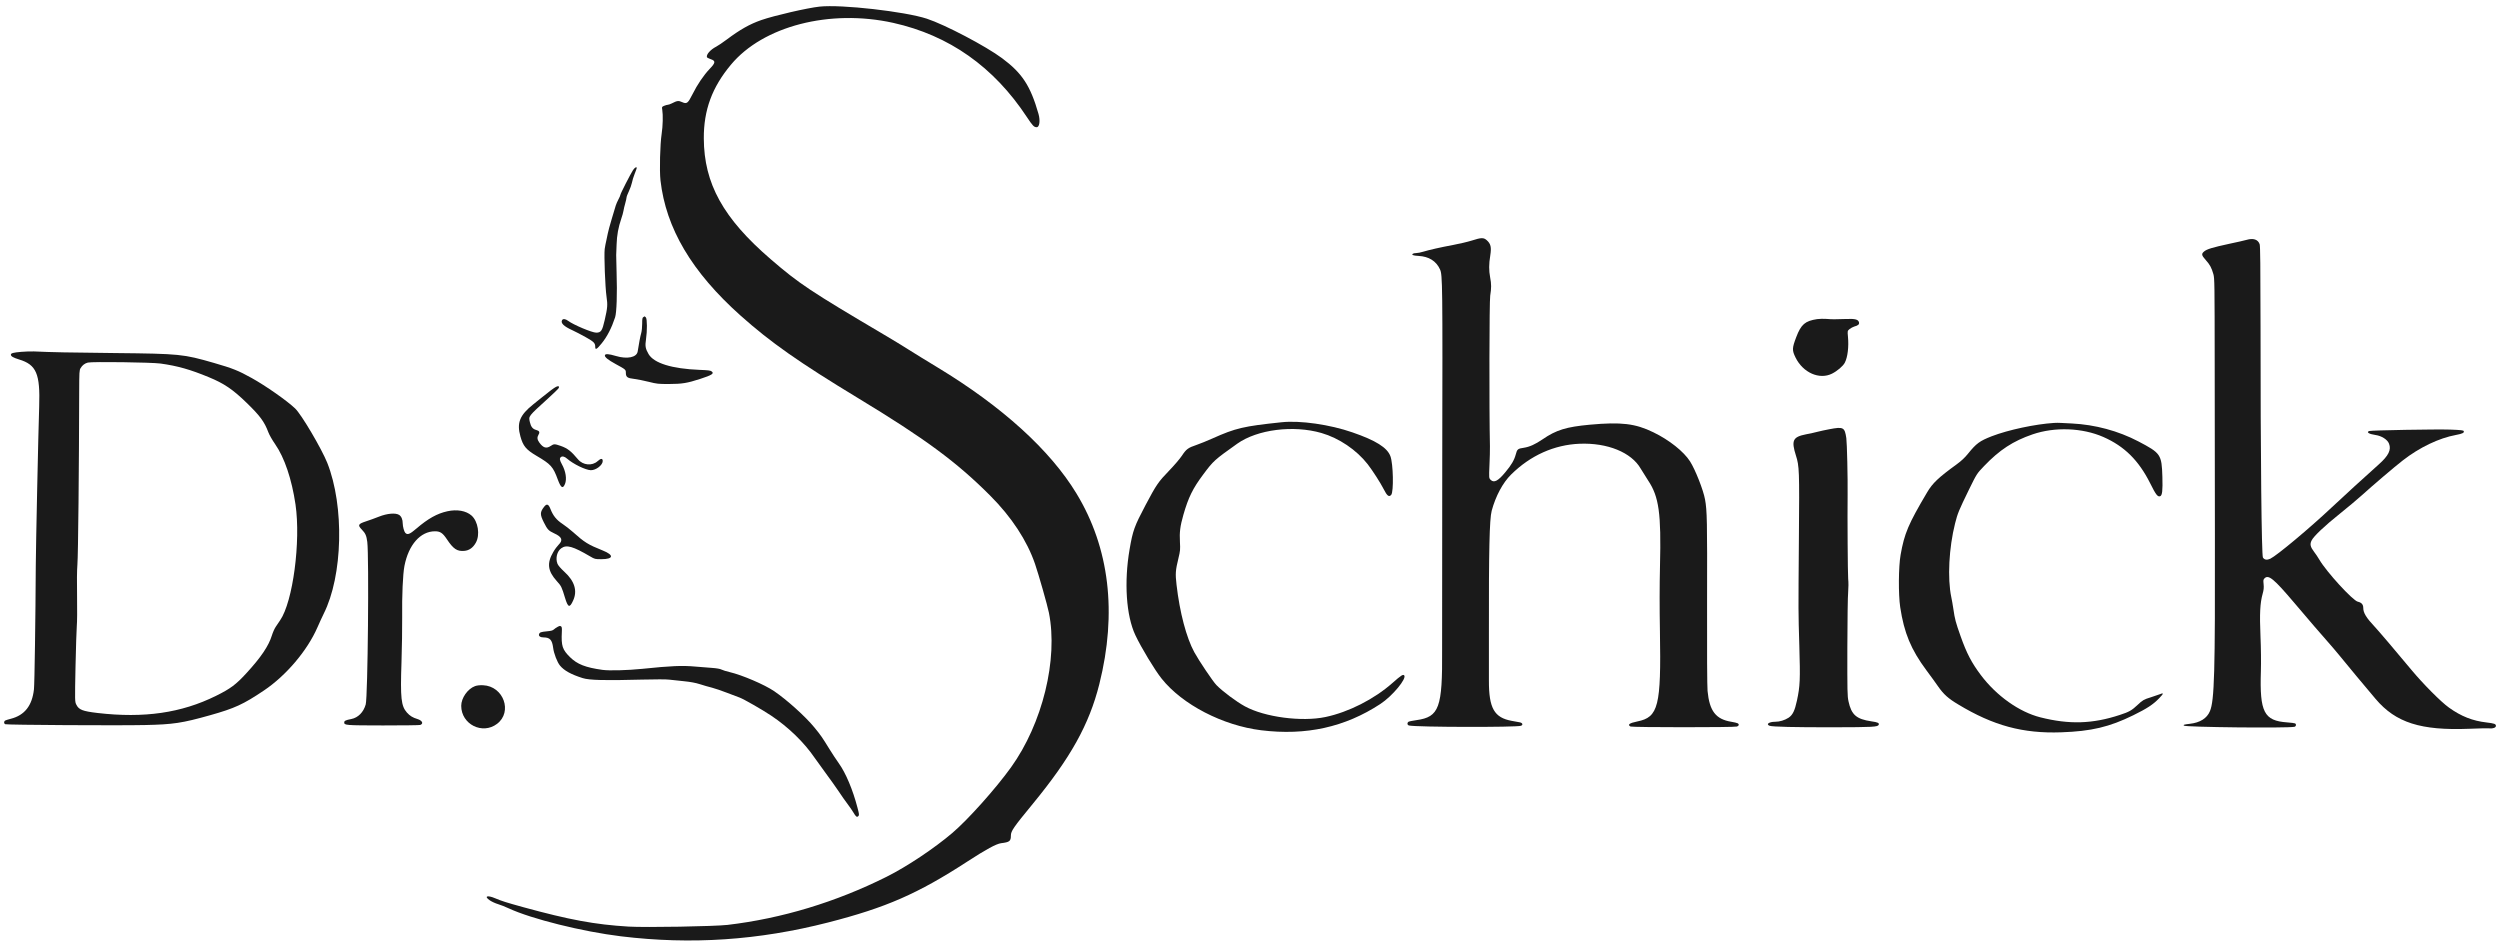
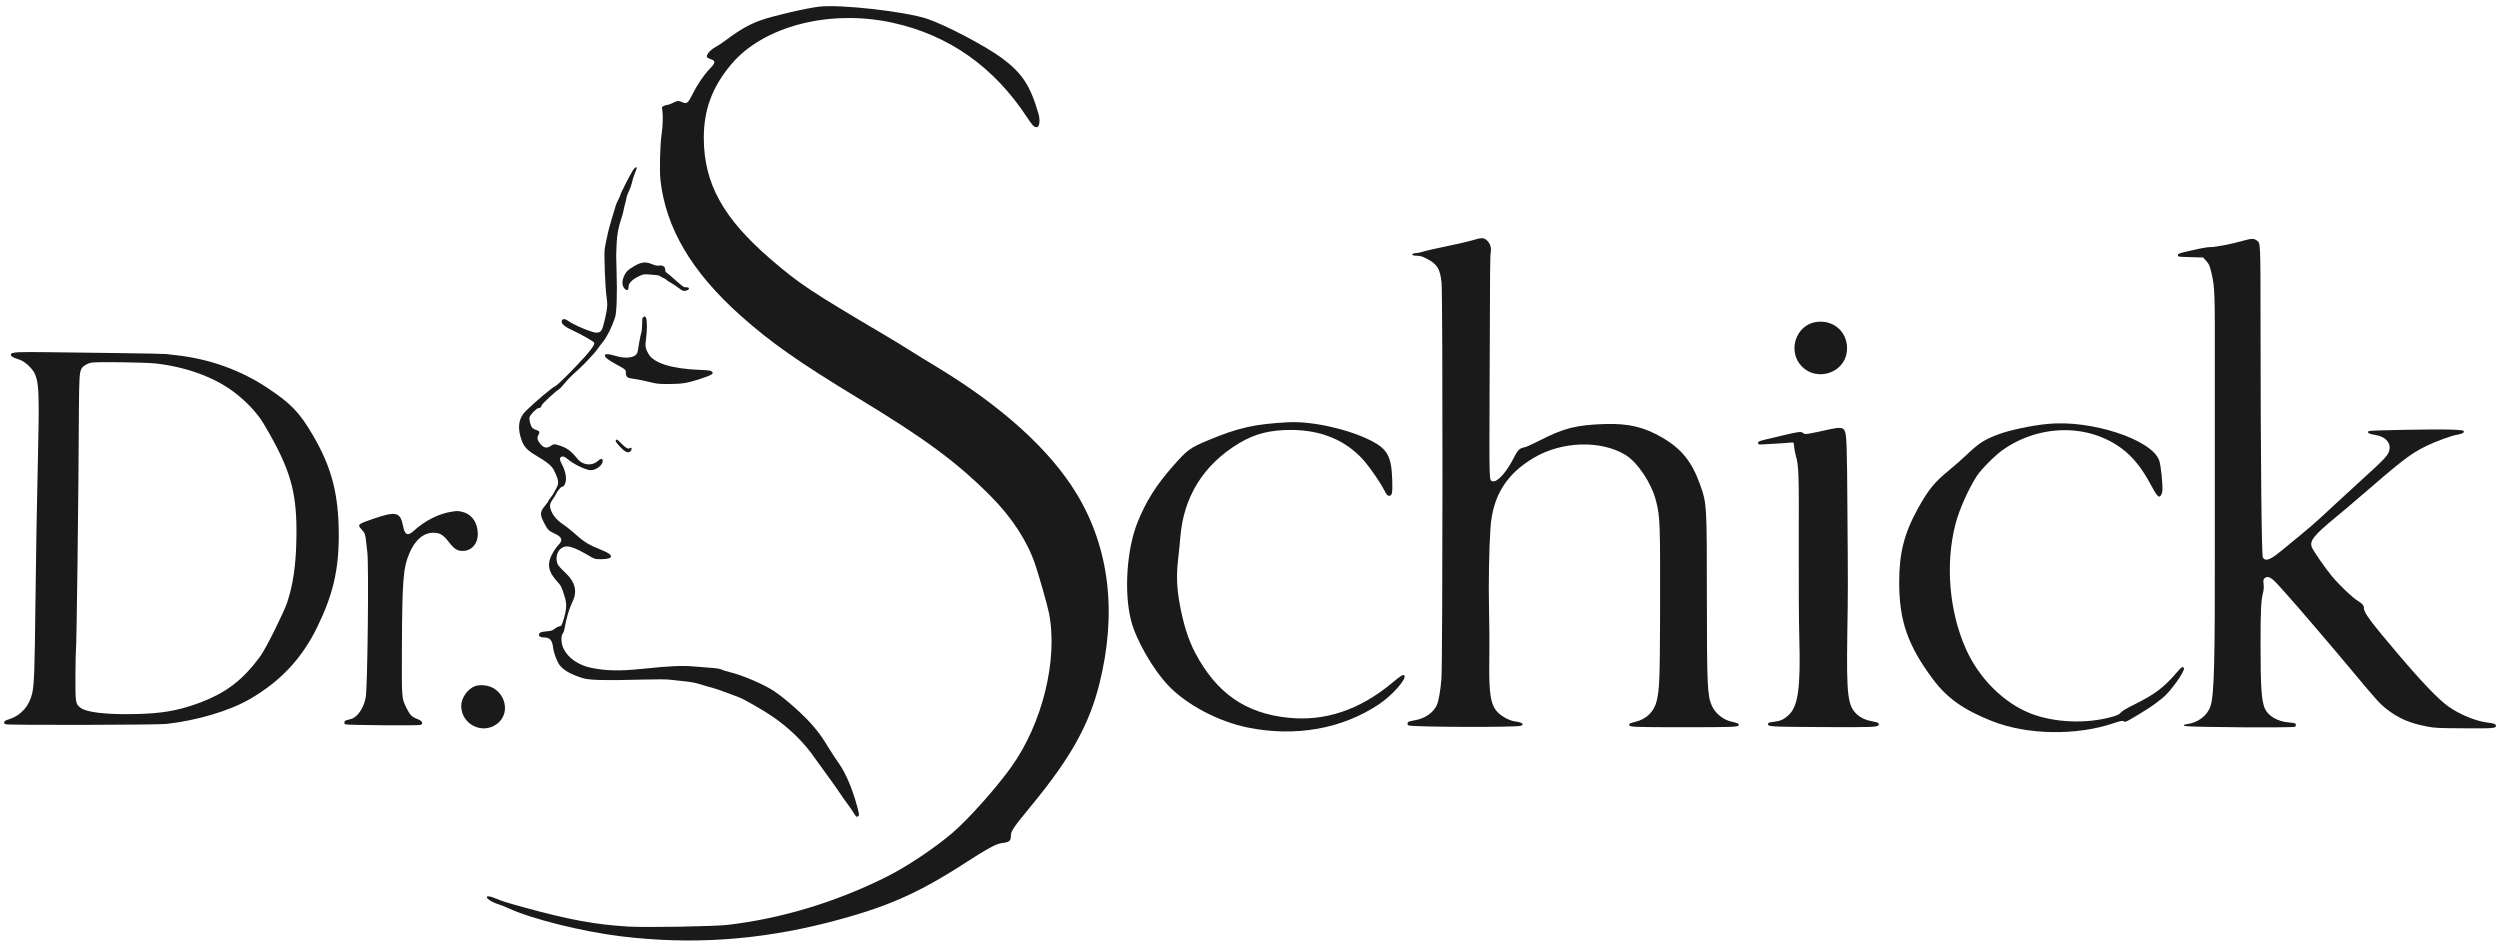
<svg xmlns="http://www.w3.org/2000/svg" viewBox="76 46 3675 1389" width="3675" height="1389" role="img" aria-label="Dr. Schick">
  <g transform="translate(0,1520) scale(0.1,-0.1)" fill="#1a1a1a" stroke="none">
    <path d="M12810 14643 c-180 -19 -669 -132 -859 -198 -169 -59 -313 -140 -509 -287 -59 -44 -128 -91 -154 -104 -84 -43 -149 -116 -136 -155 2 -6 26 -18 53 -28 78 -25 75 -53 -13 -144 -86 -90 -181 -229 -252 -372 -68 -135 -84 -147 -153 -116 -53 24 -72 22 -152 -19 -22 -11 -47 -20 -57 -20 -10 0 -35 -7 -54 -15 -35 -15 -36 -16 -29 -57 13 -78 9 -241 -9 -358 -23 -151 -33 -539 -17 -681 80 -705 460 -1347 1176 -1987 441 -394 862 -689 1728 -1214 986 -597 1450 -940 1942 -1433 314 -314 542 -661 660 -1005 54 -158 182 -607 204 -717 137 -685 -94 -1629 -557 -2273 -226 -314 -629 -765 -862 -964 -264 -225 -669 -496 -968 -645 -744 -372 -1540 -613 -2337 -707 -188 -22 -1210 -40 -1455 -25 -495 30 -868 99 -1550 286 -253 70 -310 88 -410 130 -119 51 -170 30 -77 -32 27 -18 79 -42 116 -53 38 -11 110 -40 162 -64 332 -154 1080 -341 1649 -410 1031 -125 2018 -59 3045 204 849 218 1315 421 2043 894 280 182 426 261 498 271 125 15 144 30 144 112 0 66 37 120 320 464 559 680 831 1169 980 1762 263 1049 149 2003 -335 2801 -387 639 -1092 1279 -2040 1853 -154 93 -349 213 -434 267 -85 54 -242 150 -350 213 -1094 646 -1252 751 -1671 1112 -699 602 -981 1112 -984 1776 -2 417 121 751 398 1083 473 569 1455 822 2386 616 821 -183 1479 -646 1966 -1386 84 -127 104 -148 143 -148 42 0 55 97 27 195 -118 413 -239 599 -535 819 -239 178 -841 494 -1106 581 -323 106 -1258 212 -1575 178z" />
-     <path d="M10065 12239 c-37 -57 -185 -346 -185 -363 0 -7 -13 -38 -29 -67 -16 -30 -33 -70 -39 -89 -5 -19 -32 -109 -60 -200 -27 -91 -53 -185 -57 -210 -4 -25 -14 -72 -22 -105 -8 -33 -19 -89 -24 -125 -11 -90 7 -565 27 -702 18 -122 15 -160 -27 -343 -36 -159 -54 -185 -125 -185 -61 0 -335 115 -413 174 -40 30 -76 33 -89 9 -23 -43 27 -91 153 -148 44 -20 132 -66 196 -102 121 -68 139 -87 139 -143 0 -49 23 -36 95 53 80 98 146 227 197 382 23 71 32 347 22 655 -4 129 -6 246 -6 260 1 14 4 84 6 155 4 137 25 252 69 381 14 39 28 91 32 115 4 24 15 74 26 110 10 36 19 75 19 85 0 11 15 52 34 91 19 40 39 96 45 126 5 29 23 88 40 130 17 43 31 82 31 87 0 24 -30 7 -55 -31z" />
-     <path d="M22396 11204 c-60 -19 -184 -48 -275 -65 -188 -35 -346 -71 -440 -99 -35 -11 -80 -20 -100 -20 -20 0 -42 -4 -50 -9 -27 -17 0 -29 81 -33 152 -8 260 -75 316 -198 37 -81 39 -196 33 -2860 -2 -1279 -3 -2507 -2 -2730 6 -856 -42 -989 -377 -1036 -58 -8 -111 -19 -119 -25 -21 -18 -16 -48 10 -54 114 -25 1580 -28 1645 -4 35 13 24 43 -18 51 -19 3 -71 13 -116 21 -259 47 -338 186 -337 592 0 88 0 396 0 685 -2 1227 8 1688 41 1812 58 215 163 412 286 533 283 280 633 437 1007 452 409 16 761 -127 898 -367 24 -41 73 -119 109 -174 159 -238 193 -483 174 -1252 -7 -297 -7 -623 -1 -964 19 -1099 -22 -1263 -331 -1325 -118 -24 -151 -48 -101 -75 26 -13 1529 -14 1565 0 30 11 34 35 9 48 -10 6 -52 15 -93 22 -228 37 -321 158 -349 454 -6 60 -9 586 -7 1306 3 1191 0 1346 -30 1508 -25 139 -143 438 -220 559 -92 145 -307 316 -539 428 -266 130 -473 154 -934 112 -347 -32 -496 -78 -695 -215 -109 -74 -191 -111 -275 -124 -90 -13 -99 -20 -120 -101 -22 -81 -64 -153 -152 -258 -106 -129 -167 -161 -215 -114 -27 27 -27 27 -19 214 5 102 8 229 7 281 -12 564 -9 2135 4 2213 18 111 18 172 -1 270 -19 102 -19 195 2 322 19 122 8 171 -53 225 -45 39 -79 39 -218 -6z" />
-     <path d="M33785 11214 c-27 -8 -144 -35 -260 -59 -243 -53 -324 -77 -365 -112 -42 -35 -38 -56 24 -125 60 -66 86 -113 113 -209 17 -60 18 -138 19 -1319 0 -690 1 -1820 3 -2510 4 -2021 -7 -2438 -73 -2594 -44 -106 -145 -169 -296 -186 -84 -10 -99 -14 -86 -27 23 -23 1517 -39 1624 -17 24 5 31 37 10 50 -7 4 -60 11 -118 15 -339 24 -404 151 -385 749 4 138 2 338 -6 521 -14 328 -6 484 32 621 16 57 19 88 14 140 -6 59 -5 68 14 87 58 58 137 -7 433 -356 244 -288 388 -455 484 -563 56 -63 135 -156 176 -206 90 -112 422 -511 540 -649 296 -349 664 -466 1375 -438 142 6 276 9 298 6 52 -6 95 11 95 36 0 29 -22 37 -139 51 -202 23 -371 89 -551 218 -116 82 -382 350 -554 557 -236 284 -472 561 -536 630 -127 135 -170 206 -170 279 0 50 -26 79 -80 91 -74 16 -462 440 -565 617 -20 35 -55 86 -77 115 -56 73 -65 113 -38 167 29 62 192 216 420 398 107 85 249 205 315 264 166 150 485 422 605 515 246 192 535 330 782 375 95 18 125 32 115 56 -4 13 -39 17 -199 23 -199 7 -1162 -10 -1191 -21 -46 -17 -3 -45 90 -58 94 -13 179 -68 202 -129 35 -90 -8 -176 -149 -302 -211 -188 -506 -458 -695 -635 -325 -306 -804 -706 -901 -753 -49 -23 -86 -18 -109 17 -20 29 -35 1495 -35 3391 -1 897 -4 1188 -13 1215 -25 70 -92 93 -192 64z" />
+     <path d="M10065 12239 c-37 -57 -185 -346 -185 -363 0 -7 -13 -38 -29 -67 -16 -30 -33 -70 -39 -89 -5 -19 -32 -109 -60 -200 -27 -91 -53 -185 -57 -210 -4 -25 -14 -72 -22 -105 -8 -33 -19 -89 -24 -125 -11 -90 7 -565 27 -702 18 -122 15 -160 -27 -343 -36 -159 -54 -185 -125 -185 -61 0 -335 115 -413 174 -40 30 -76 33 -89 9 -23 -43 27 -91 153 -148 112 -51 313 -165 319 -182 10 -25 -30 -86 -129 -198 -157 -176 -404 -424 -439 -439 -49 -21 -298 -231 -439 -370 -94 -92 -120 -218 -77 -371 39 -141 82 -194 236 -285 152 -89 227 -151 256 -211 75 -154 79 -191 32 -273 -13 -22 -29 -52 -35 -66 -7 -14 -28 -44 -46 -67 -18 -23 -33 -45 -33 -50 0 -5 -19 -31 -41 -58 -82 -99 -86 -132 -24 -255 52 -104 69 -122 151 -160 115 -52 134 -100 66 -167 -21 -21 -57 -69 -79 -108 -96 -163 -82 -278 50 -425 68 -74 74 -87 120 -240 31 -101 26 -183 -21 -334 -26 -83 -29 -89 -56 -92 -16 -2 -47 -17 -69 -35 -34 -27 -51 -33 -116 -39 -91 -9 -108 -15 -117 -43 -9 -27 19 -47 66 -47 93 0 126 -36 141 -151 10 -84 60 -214 101 -263 60 -73 162 -130 333 -184 96 -31 326 -37 875 -22 198 5 354 5 400 -1 41 -5 138 -15 215 -23 97 -10 169 -23 235 -44 52 -17 132 -40 177 -51 45 -12 144 -45 220 -75 76 -29 159 -61 185 -70 60 -22 333 -178 463 -265 255 -170 486 -394 644 -626 30 -44 105 -147 166 -230 61 -82 144 -199 185 -260 40 -60 98 -144 130 -185 31 -41 69 -96 84 -122 37 -64 53 -76 73 -55 15 15 14 25 -12 124 -69 265 -172 509 -274 652 -38 53 -99 146 -136 206 -111 180 -128 205 -224 322 -130 159 -403 405 -591 533 -143 97 -471 237 -653 280 -49 11 -103 28 -120 37 -20 11 -72 20 -142 25 -60 4 -168 13 -240 19 -195 18 -360 11 -785 -33 -334 -34 -525 -30 -745 14 -190 38 -343 144 -411 283 -36 73 -41 189 -11 223 10 11 24 54 31 98 22 129 65 273 110 364 79 162 43 298 -119 446 -53 49 -90 92 -100 116 -32 82 -7 184 56 229 77 55 170 29 424 -120 68 -40 71 -41 165 -41 180 0 190 60 20 128 -215 86 -267 118 -440 273 -41 36 -110 90 -152 118 -88 59 -148 134 -174 216 -18 57 -9 91 43 162 12 17 27 42 33 55 21 48 75 113 95 113 28 0 55 59 55 121 0 63 -23 144 -61 211 -31 57 -36 82 -17 101 21 21 57 13 95 -21 89 -78 272 -167 348 -169 76 -1 175 75 175 135 0 42 -28 41 -75 -2 -80 -73 -215 -61 -288 26 -102 122 -154 163 -257 199 -87 30 -98 30 -144 -1 -64 -43 -110 -30 -167 48 -33 45 -36 77 -13 117 23 37 13 57 -35 70 -22 6 -49 22 -59 35 -25 32 -46 117 -38 151 10 37 104 134 130 134 25 0 46 17 47 40 1 17 197 201 245 230 18 10 57 49 87 87 49 62 113 126 222 223 71 63 239 244 270 290 16 25 51 72 78 104 61 75 133 220 179 361 23 71 32 347 22 655 -4 129 -6 246 -6 260 1 14 4 84 6 155 4 137 25 252 69 381 14 39 28 91 32 115 4 24 15 74 26 110 10 36 19 75 19 85 0 11 15 52 34 91 19 40 39 96 45 126 5 29 23 88 40 130 17 43 31 82 31 87 0 24 -30 7 -55 -31z" />
+     <path d="M22410 11209 c-52 -16 -225 -56 -385 -89 -159 -33 -317 -68 -349 -80 -33 -11 -75 -20 -95 -20 -20 0 -42 -4 -50 -9 -26 -17 1 -31 58 -31 49 0 73 -7 142 -42 155 -77 200 -151 220 -355 19 -194 17 -5552 -2 -5818 -12 -167 -40 -326 -67 -388 -50 -112 -173 -199 -320 -224 -48 -8 -93 -19 -99 -25 -19 -15 -16 -46 5 -52 84 -25 1583 -30 1648 -5 58 21 20 51 -79 63 -74 8 -183 63 -248 123 -117 110 -145 274 -136 798 3 176 2 496 -4 710 -9 392 0 905 21 1216 33 468 233 791 638 1030 412 244 984 261 1346 42 180 -110 385 -418 450 -678 60 -238 62 -307 59 -1702 -3 -902 -9 -1062 -48 -1231 -37 -159 -148 -271 -309 -311 -85 -21 -96 -27 -96 -46 0 -33 37 -35 799 -35 760 0 811 2 811 35 0 18 -22 28 -115 49 -117 27 -233 123 -281 232 -66 149 -72 293 -73 1617 0 1338 -2 1361 -99 1632 -123 343 -275 530 -568 699 -261 150 -489 203 -829 193 -424 -14 -602 -58 -957 -240 -101 -52 -203 -98 -226 -102 -70 -11 -102 -41 -152 -141 -113 -226 -252 -381 -322 -358 -47 15 -46 -37 -41 1364 7 1903 7 1929 17 1998 11 77 -9 136 -60 182 -44 38 -79 38 -204 -1z" />
+     <path d="M33765 11209 c-204 -57 -433 -102 -510 -101 -39 1 -132 -15 -270 -47 -202 -46 -210 -49 -210 -72 0 -24 0 -24 186 -29 l185 -5 46 -52 c43 -48 48 -60 77 -180 49 -202 51 -275 49 -1493 -1 -619 -1 -1690 0 -2380 3 -1845 -9 -2327 -64 -2491 -45 -138 -185 -244 -346 -264 -55 -7 -63 -22 -15 -29 112 -17 1559 -26 1602 -10 18 7 20 40 3 50 -6 4 -50 11 -97 15 -161 13 -302 96 -349 206 -48 113 -62 318 -62 944 0 486 7 641 36 754 11 41 14 79 9 126 -6 60 -5 69 14 88 44 44 103 14 212 -110 35 -40 89 -100 120 -134 101 -109 670 -774 954 -1115 346 -416 406 -483 504 -560 179 -141 346 -213 611 -262 105 -20 152 -22 534 -24 429 -3 466 0 466 36 0 27 -26 37 -128 49 -168 21 -405 118 -567 233 -145 102 -387 353 -735 763 -408 480 -510 617 -510 683 0 41 -23 69 -83 105 -79 45 -278 235 -388 367 -104 126 -273 371 -295 426 -36 95 28 175 359 447 89 73 231 193 316 267 665 575 769 656 1008 774 129 65 365 151 456 166 73 13 103 30 94 52 -4 13 -39 17 -194 23 -192 8 -1166 -9 -1196 -21 -46 -17 -3 -45 90 -58 138 -20 225 -106 209 -208 -14 -89 -50 -127 -476 -513 -96 -87 -263 -240 -370 -340 -283 -264 -274 -256 -735 -634 -174 -144 -240 -168 -281 -107 -18 29 -33 1421 -34 3406 -1 1268 1 1217 -59 1257 -41 28 -74 28 -166 2z" />
+     <path d="M10095 10835 c-101 -58 -132 -87 -161 -153 -34 -75 -32 -138 5 -182 34 -41 61 -30 61 23 0 59 59 115 175 167 44 19 60 21 130 15 44 -4 95 -9 113 -10 18 -1 40 -9 50 -17 9 -8 31 -20 49 -27 18 -7 38 -20 44 -28 7 -8 31 -24 53 -35 23 -12 74 -45 114 -75 70 -52 75 -54 115 -46 50 10 62 47 17 49 -14 1 -32 2 -42 3 -9 0 -65 45 -125 99 -59 55 -118 104 -130 111 -16 8 -23 21 -23 41 0 48 -33 74 -87 66 -34 -4 -57 0 -103 19 -96 40 -157 35 -255 -20z" />
    <path d="M10218 10079 c-15 -8 -18 -25 -18 -98 0 -48 -6 -110 -14 -137 -13 -42 -34 -154 -52 -270 -13 -88 -154 -117 -320 -67 -108 32 -157 35 -162 10 -5 -26 44 -66 159 -129 146 -79 149 -82 149 -127 0 -64 22 -80 122 -91 48 -6 144 -25 215 -43 119 -30 139 -32 293 -32 199 1 269 12 466 76 169 55 205 78 167 108 -17 15 -50 19 -180 24 -406 16 -670 98 -749 232 -46 79 -53 119 -38 215 19 126 18 304 -2 324 -8 9 -16 16 -17 16 -1 0 -10 -5 -19 -11z" />
-     <path d="M27472 10049 c-177 -27 -236 -77 -307 -264 -62 -163 -63 -194 -10 -302 110 -222 350 -328 535 -236 78 39 164 112 189 162 42 81 60 235 46 381 -8 86 -8 86 24 113 18 14 49 31 69 37 57 15 76 32 69 62 -11 42 -56 54 -182 49 -174 -6 -215 -6 -295 1 -41 3 -103 2 -138 -3z" />
-     <path d="M1075 9568 c-119 -10 -155 -20 -155 -41 0 -25 33 -44 120 -71 255 -77 312 -210 296 -691 -12 -343 -49 -2076 -50 -2340 -4 -765 -18 -1745 -27 -1819 -27 -240 -137 -380 -340 -432 -35 -9 -72 -20 -81 -25 -23 -12 -23 -44 -1 -55 23 -11 1670 -21 2058 -12 412 9 541 28 953 144 362 102 487 159 792 364 326 219 638 587 786 927 29 67 71 157 92 200 282 560 306 1580 53 2219 -85 211 -380 712 -473 800 -121 115 -431 332 -638 447 -196 109 -278 142 -555 222 -451 130 -498 135 -1450 145 -677 7 -943 12 -1195 24 -41 2 -124 -1 -185 -6z m2045 -172 c251 -35 437 -88 708 -200 226 -93 353 -179 556 -376 198 -192 262 -278 321 -435 13 -36 58 -115 100 -175 138 -199 244 -515 299 -886 79 -544 -38 -1429 -226 -1702 -17 -26 -46 -68 -64 -95 -18 -26 -44 -84 -58 -130 -48 -154 -159 -319 -373 -552 -157 -171 -236 -229 -448 -334 -509 -252 -1057 -331 -1740 -252 -220 26 -275 47 -312 121 -23 45 -23 45 -13 560 6 283 15 553 19 600 5 47 7 238 4 425 -4 222 -2 389 5 480 11 124 24 1454 26 2525 1 306 2 327 21 359 25 42 62 70 106 81 63 16 940 4 1069 -14z" />
-     <path d="M8935 9054 c-29 -14 -107 -72 -217 -162 -29 -24 -82 -67 -118 -95 -200 -160 -246 -272 -190 -472 39 -141 82 -194 236 -285 214 -126 244 -159 315 -353 45 -120 73 -137 104 -62 30 71 12 189 -46 292 -31 57 -36 82 -17 101 21 21 57 13 95 -21 89 -78 272 -167 348 -169 76 -1 175 75 175 135 0 42 -28 41 -75 -2 -80 -73 -215 -61 -288 26 -102 122 -154 163 -257 199 -87 30 -98 30 -144 -1 -64 -43 -110 -30 -167 48 -33 45 -36 77 -13 117 23 37 13 57 -35 70 -50 13 -76 46 -92 115 -20 90 -30 77 275 355 76 69 142 133 148 144 15 27 -3 37 -37 20z" />
-     <path d="M19600 8533 c-561 -59 -674 -85 -1016 -238 -78 -35 -184 -78 -234 -95 -125 -42 -152 -62 -216 -159 -32 -48 -115 -144 -190 -222 -155 -160 -187 -206 -344 -503 -165 -313 -187 -372 -235 -651 -83 -482 -50 -974 84 -1260 85 -182 288 -518 388 -642 304 -381 897 -688 1463 -758 658 -81 1231 45 1752 387 177 116 393 377 349 421 -17 17 -47 -2 -171 -112 -270 -239 -645 -429 -985 -501 -350 -74 -895 -2 -1185 157 -125 68 -329 220 -419 313 -51 52 -257 358 -325 483 -116 213 -214 583 -261 992 -19 162 -15 212 27 384 28 116 29 131 23 245 -8 144 3 231 51 399 74 257 138 387 292 593 150 201 161 211 500 452 295 209 824 276 1237 157 259 -75 515 -248 680 -459 74 -96 189 -275 235 -366 50 -100 79 -122 111 -84 38 46 30 457 -12 568 -47 126 -213 231 -558 350 -330 115 -769 178 -1041 149z" />
-     <path d="M30955 8523 c-275 -17 -673 -102 -917 -196 -176 -69 -226 -105 -347 -255 -50 -62 -99 -107 -167 -157 -269 -195 -356 -278 -435 -412 -277 -468 -334 -603 -390 -918 -31 -174 -34 -581 -6 -770 57 -379 159 -624 385 -928 63 -84 141 -192 174 -240 78 -112 147 -175 295 -263 515 -311 950 -429 1513 -409 443 15 710 79 1060 251 200 98 293 159 380 250 72 75 71 85 -2 55 -29 -11 -84 -30 -123 -42 -97 -29 -121 -43 -190 -109 -88 -83 -126 -105 -265 -150 -401 -132 -742 -142 -1166 -35 -312 79 -646 316 -876 622 -136 181 -208 319 -297 570 -72 203 -85 251 -106 398 -9 61 -23 140 -31 177 -58 277 -35 725 56 1085 37 148 56 192 203 494 116 236 116 236 223 348 228 238 425 367 713 466 327 112 731 97 1041 -39 309 -136 518 -343 687 -679 85 -171 111 -205 148 -191 30 12 38 82 32 284 -10 330 -23 348 -352 521 -296 155 -637 247 -980 264 -60 3 -132 7 -160 8 -27 2 -72 2 -100 0z" />
-     <path d="M27650 8430 c-52 -10 -124 -25 -159 -34 -35 -10 -118 -28 -185 -41 -192 -38 -216 -90 -146 -311 50 -156 52 -218 44 -1199 -9 -1169 -9 -1071 6 -1595 15 -500 11 -596 -35 -809 -32 -149 -62 -210 -122 -251 -59 -38 -131 -60 -199 -60 -89 0 -140 -37 -81 -59 41 -15 360 -23 941 -22 583 1 650 5 663 37 10 26 -13 37 -106 50 -223 33 -295 96 -338 294 -17 78 -18 142 -17 795 1 391 6 756 12 813 5 62 6 140 0 195 -6 71 -12 922 -8 1232 3 248 -9 765 -19 834 -24 161 -42 171 -251 131z" />
-     <path d="M8756 7287 c-59 -77 -59 -112 -1 -227 52 -104 69 -122 151 -160 115 -52 134 -100 66 -167 -21 -21 -57 -69 -79 -108 -96 -163 -82 -278 50 -425 68 -75 74 -86 123 -249 44 -144 68 -152 119 -39 66 143 22 286 -130 424 -53 49 -90 92 -100 116 -32 82 -7 184 56 229 77 55 170 29 424 -120 68 -40 71 -41 165 -41 180 0 190 60 20 128 -215 86 -267 118 -440 273 -41 36 -109 90 -152 118 -88 58 -138 121 -175 216 -30 78 -56 86 -97 32z" />
-     <path d="M7335 7224 c-150 -33 -282 -107 -454 -254 -99 -85 -132 -97 -164 -62 -17 19 -36 90 -37 137 0 59 -20 105 -53 126 -53 33 -176 22 -297 -26 -52 -21 -138 -52 -190 -69 -116 -38 -125 -55 -62 -120 54 -56 69 -89 81 -182 27 -217 8 -2279 -23 -2389 -32 -115 -112 -195 -213 -215 -80 -15 -103 -26 -103 -49 0 -43 19 -44 570 -45 289 0 535 3 547 7 53 19 31 65 -40 87 -70 21 -112 47 -155 95 -86 98 -98 211 -80 742 7 208 11 504 10 658 -4 323 10 633 33 754 60 312 235 511 449 511 77 0 113 -24 174 -115 96 -145 151 -182 257 -173 71 6 128 46 169 119 66 115 34 316 -63 401 -80 70 -213 94 -356 62z" />
-     <path d="M8955 5524 c-16 -8 -40 -25 -52 -36 -17 -16 -42 -23 -100 -28 -93 -9 -110 -15 -119 -43 -9 -27 19 -47 66 -47 93 0 126 -36 141 -151 10 -84 60 -214 101 -263 60 -73 162 -130 333 -184 96 -31 326 -37 875 -22 198 5 354 5 400 -1 41 -5 138 -15 215 -23 97 -10 169 -23 235 -44 52 -17 132 -40 177 -51 45 -12 144 -45 220 -75 76 -29 159 -61 185 -70 60 -22 333 -178 463 -265 255 -170 486 -394 644 -626 30 -44 105 -147 166 -230 61 -82 144 -199 185 -260 40 -60 98 -144 130 -185 31 -41 69 -96 84 -122 37 -64 53 -76 73 -55 15 15 14 25 -12 124 -69 265 -172 509 -274 652 -38 53 -99 146 -136 206 -111 180 -128 205 -224 322 -130 159 -403 405 -591 533 -143 97 -471 237 -653 280 -49 11 -103 28 -120 37 -20 11 -72 20 -142 25 -60 4 -168 13 -240 19 -195 18 -360 11 -785 -33 -215 -22 -484 -29 -585 -15 -249 35 -369 82 -476 187 -112 111 -130 164 -120 369 3 55 0 75 -10 82 -18 11 -19 11 -54 -7z" />
+     <path d="M27465 10008 c-308 -40 -437 -435 -215 -658 223 -222 618 -93 658 215 34 269 -174 477 -443 443z" />
+     <path d="M1025 9562 c-84 -7 -105 -15 -105 -36 0 -22 32 -43 89 -60 75 -22 128 -55 188 -118 134 -142 144 -238 124 -1168 -23 -1053 -30 -1473 -41 -2370 -10 -906 -18 -1125 -45 -1254 -40 -188 -162 -330 -334 -386 -61 -20 -77 -29 -79 -47 -3 -17 3 -24 25 -30 52 -15 2223 -10 2358 5 448 50 925 191 1225 364 449 259 767 597 990 1053 233 475 320 845 320 1352 0 608 -104 1007 -387 1486 -190 323 -314 452 -648 676 -406 272 -871 438 -1370 491 -60 6 -121 13 -135 16 -14 3 -338 9 -720 14 -382 5 -848 11 -1035 13 -187 3 -376 2 -420 -1z m2034 -166 c445 -53 852 -202 1136 -416 189 -143 347 -311 442 -471 399 -673 493 -1003 480 -1692 -7 -388 -49 -673 -136 -935 -49 -146 -313 -676 -390 -782 -263 -362 -514 -552 -933 -704 -295 -106 -536 -146 -923 -153 -419 -8 -704 26 -791 92 -74 57 -77 74 -75 473 1 196 4 359 7 364 10 16 39 2317 44 3528 3 493 8 571 41 625 22 37 82 73 141 84 75 15 806 5 957 -13z" />
+     <path d="M19700 8533 c-498 -26 -740 -81 -1175 -263 -274 -114 -308 -139 -520 -379 -250 -283 -401 -523 -524 -831 -158 -394 -200 -1026 -95 -1439 71 -284 320 -718 549 -959 266 -281 737 -530 1168 -617 701 -142 1391 -19 1932 345 197 133 411 378 368 421 -18 18 -42 4 -188 -117 -474 -392 -980 -560 -1516 -505 -631 65 -1054 360 -1368 951 -107 203 -182 444 -236 760 -38 223 -42 392 -17 615 12 99 26 243 32 320 47 604 342 1077 870 1393 227 135 449 192 755 192 453 0 820 -156 1083 -460 85 -99 237 -321 286 -418 38 -75 56 -95 83 -90 38 7 44 43 39 228 -10 349 -69 459 -313 583 -333 169 -866 288 -1213 270z" />
+     <path d="M30865 8509 c-241 -23 -557 -90 -735 -156 -198 -74 -283 -129 -463 -301 -62 -59 -171 -155 -242 -213 -226 -185 -311 -287 -466 -564 -207 -372 -282 -664 -281 -1100 1 -564 128 -928 499 -1423 207 -277 452 -449 873 -615 508 -200 1225 -213 1768 -32 101 34 138 42 152 35 10 -6 26 -10 35 -10 22 0 364 208 430 261 28 22 77 61 110 85 111 83 342 404 318 443 -18 29 -31 21 -116 -77 -184 -212 -314 -310 -612 -458 -117 -58 -179 -95 -200 -119 -24 -28 -47 -39 -120 -60 -381 -110 -863 -90 -1215 51 -392 157 -750 516 -941 944 -246 551 -305 1249 -154 1834 55 213 190 517 316 711 64 98 262 297 375 378 541 383 1263 392 1757 21 164 -123 296 -289 428 -537 61 -115 98 -167 118 -167 21 0 40 32 47 78 11 76 -20 386 -47 457 -114 306 -996 595 -1634 534z" />
+     <path d="M27655 8429 c-335 -74 -358 -78 -384 -58 -40 32 -38 32 -526 -84 -132 -32 -140 -35 -140 -58 0 -23 3 -24 55 -22 163 8 437 25 451 29 14 4 18 -6 22 -58 3 -35 14 -95 25 -133 44 -158 47 -239 44 -1295 -2 -590 1 -1160 8 -1400 20 -716 -18 -989 -154 -1119 -70 -65 -123 -90 -211 -100 -80 -9 -95 -15 -95 -37 0 -36 40 -38 796 -42 759 -4 817 -2 831 34 9 25 -11 36 -92 50 -97 17 -171 51 -230 105 -133 123 -152 278 -140 1149 11 700 11 687 2 1874 -6 953 -11 1087 -42 1147 -24 46 -73 50 -220 18z" />
+     <path d="M9817 8273 c-15 -14 -5 -32 49 -92 85 -93 137 -113 169 -65 20 31 6 56 -19 35 -21 -17 -58 4 -126 73 -55 57 -62 61 -73 49z" />
+     <path d="M7405 7219 c-192 -28 -399 -132 -567 -286 -86 -78 -129 -56 -154 78 -39 203 -101 218 -439 102 -229 -79 -234 -84 -172 -153 50 -55 55 -68 67 -166 5 -49 14 -127 20 -173 23 -198 3 -1996 -24 -2135 -29 -155 -124 -293 -216 -315 -25 -6 -56 -15 -70 -19 -31 -9 -39 -47 -13 -60 21 -12 1067 -20 1100 -9 55 19 32 61 -50 91 -72 27 -103 59 -152 159 -71 145 -70 133 -67 852 4 1025 18 1201 109 1420 86 204 218 312 370 303 88 -5 130 -32 216 -142 81 -104 128 -130 217 -124 121 9 205 112 204 248 -2 169 -89 293 -231 326 -64 15 -63 15 -148 3z" />
    <path d="M7743 4654 c-109 -40 -203 -175 -203 -290 0 -271 311 -428 526 -265 233 176 96 555 -205 568 -51 2 -90 -3 -118 -13z" />
  </g>
</svg>
